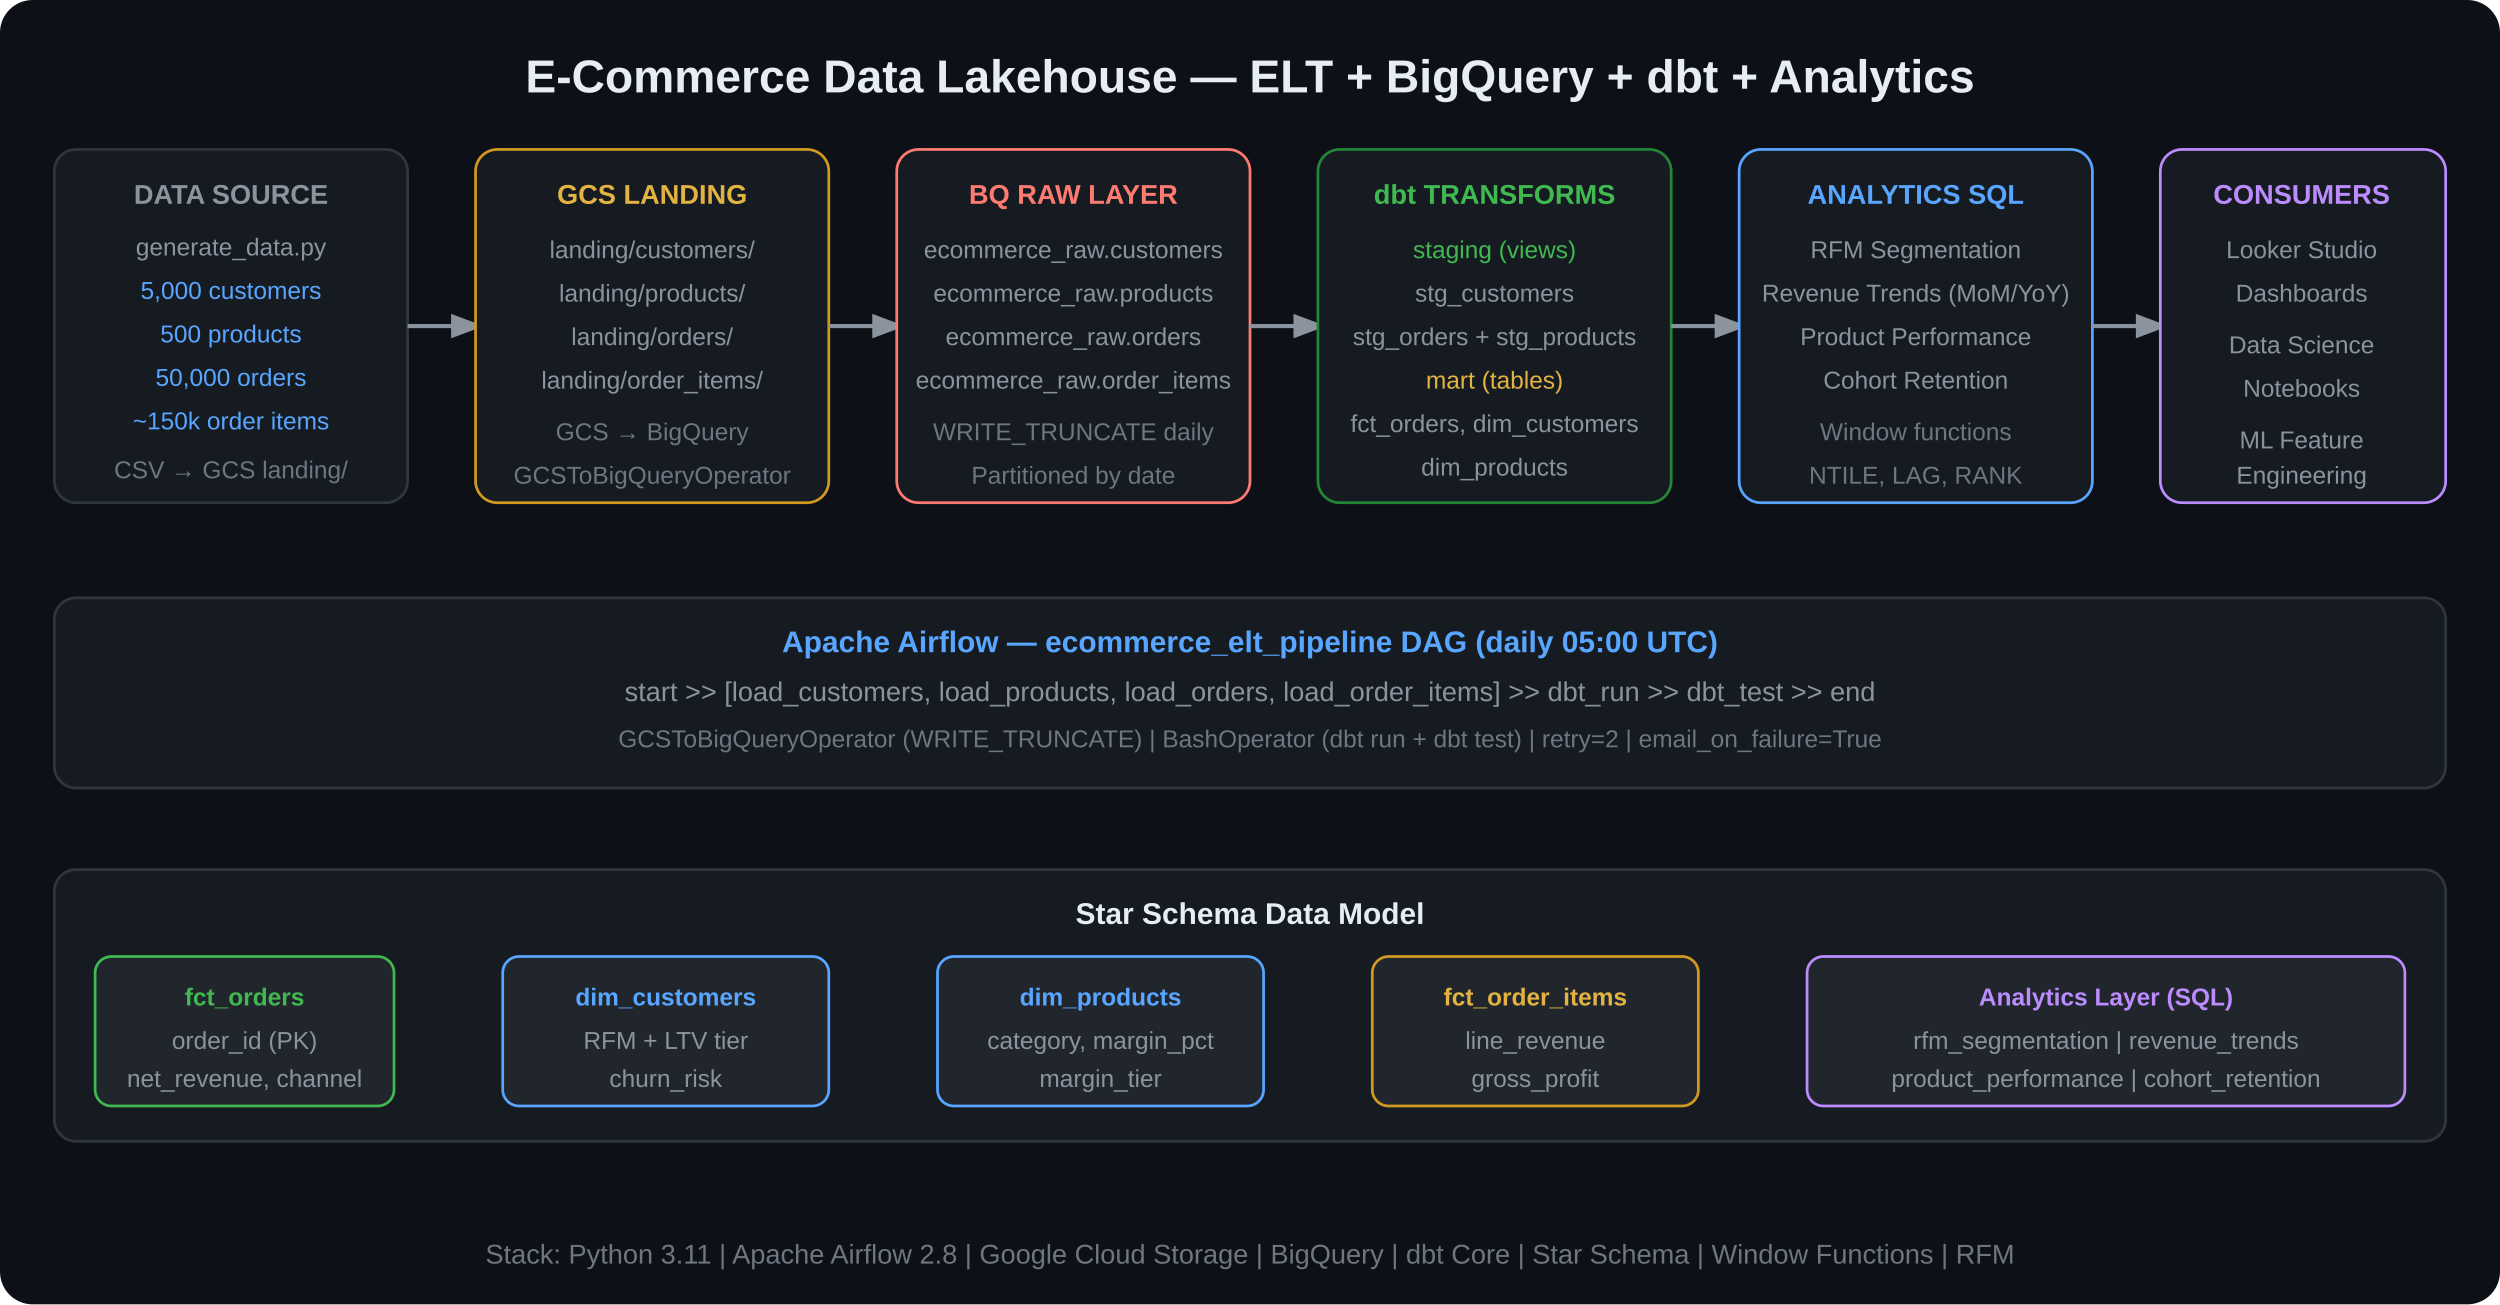
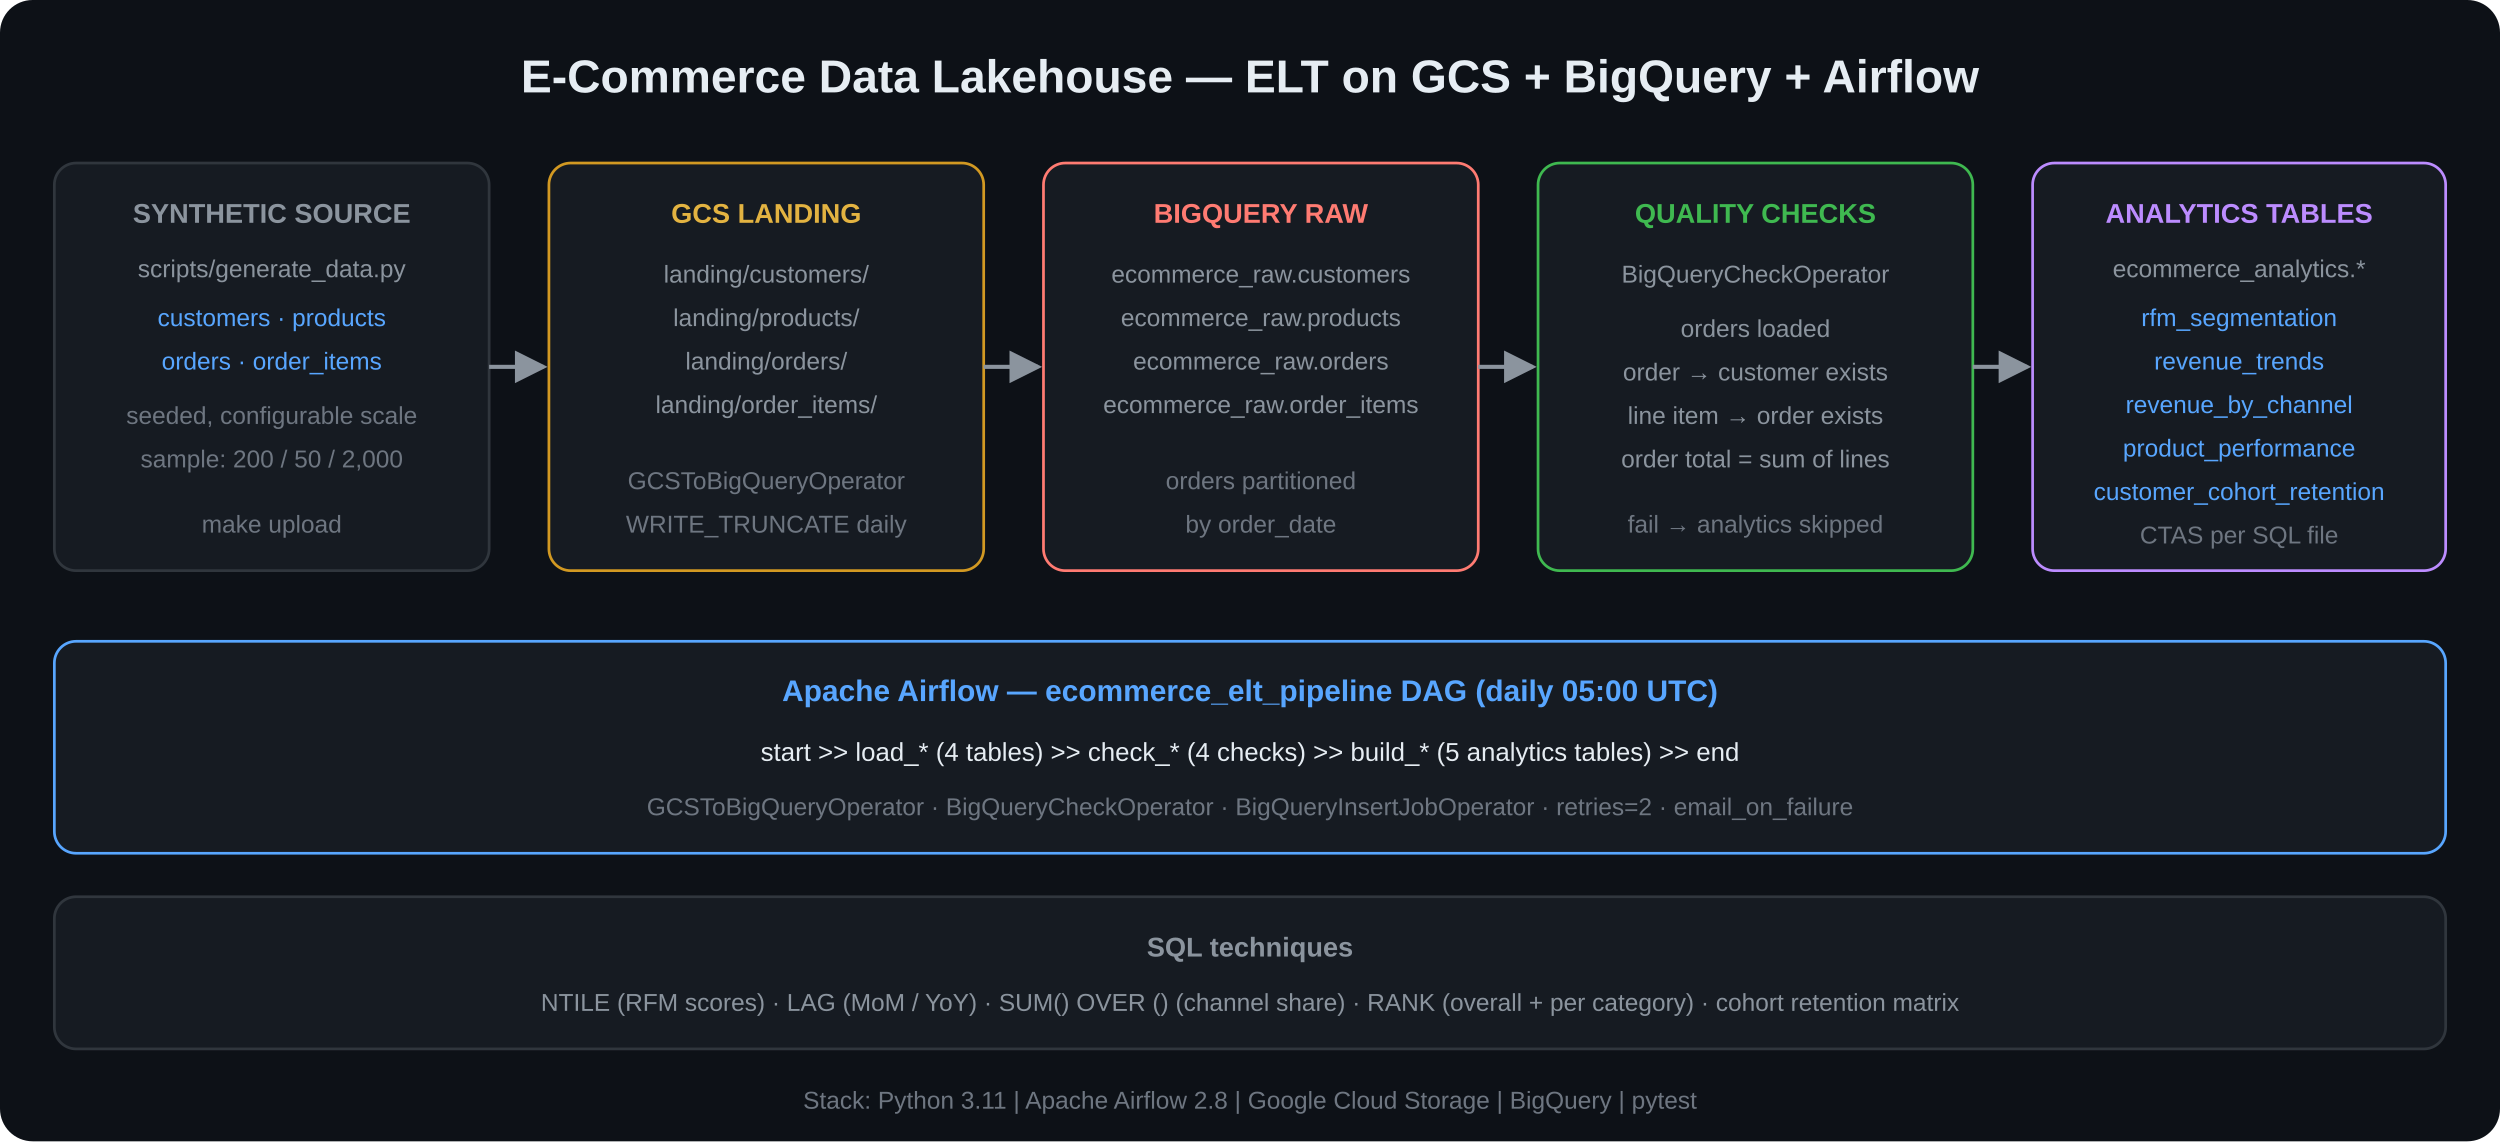
- <svg xmlns="http://www.w3.org/2000/svg" viewBox="0 0 920 480" font-family="Segoe UI, Arial, sans-serif">
-   <rect width="920" height="480" fill="#0d1117" rx="12" />
-   <text x="460" y="34" text-anchor="middle" font-size="17" font-weight="bold" fill="#e6edf3">E-Commerce Data Lakehouse — ELT + BigQuery + dbt + Analytics</text>
-   <rect x="20" y="55" width="130" height="130" rx="8" fill="#161b22" stroke="#30363d" />
-   <text x="85" y="75" text-anchor="middle" font-size="10" fill="#8b949e" font-weight="bold">DATA SOURCE</text>
-   <text x="85" y="94" text-anchor="middle" font-size="9" fill="#8b949e">generate_data.py</text>
-   <text x="85" y="110" text-anchor="middle" font-size="9" fill="#58a6ff">5,000 customers</text>
-   <text x="85" y="126" text-anchor="middle" font-size="9" fill="#58a6ff">500 products</text>
-   <text x="85" y="142" text-anchor="middle" font-size="9" fill="#58a6ff">50,000 orders</text>
-   <text x="85" y="158" text-anchor="middle" font-size="9" fill="#58a6ff">~150k order items</text>
-   <text x="85" y="176" text-anchor="middle" font-size="9" fill="#6e7681">CSV → GCS landing/</text>
-   <line x1="150" y1="120" x2="175" y2="120" stroke="#8b949e" stroke-width="1.5" marker-end="url(#a)" />
-   <rect x="175" y="55" width="130" height="130" rx="8" fill="#161b22" stroke="#d29922" />
-   <text x="240" y="75" text-anchor="middle" font-size="10" fill="#e3b341" font-weight="bold">GCS LANDING</text>
-   <text x="240" y="95" text-anchor="middle" font-size="9" fill="#8b949e">landing/customers/</text>
-   <text x="240" y="111" text-anchor="middle" font-size="9" fill="#8b949e">landing/products/</text>
-   <text x="240" y="127" text-anchor="middle" font-size="9" fill="#8b949e">landing/orders/</text>
-   <text x="240" y="143" text-anchor="middle" font-size="9" fill="#8b949e">landing/order_items/</text>
-   <text x="240" y="162" text-anchor="middle" font-size="9" fill="#6e7681">GCS → BigQuery</text>
-   <text x="240" y="178" text-anchor="middle" font-size="9" fill="#6e7681">GCSToBigQueryOperator</text>
-   <line x1="305" y1="120" x2="330" y2="120" stroke="#8b949e" stroke-width="1.5" marker-end="url(#a)" />
-   <rect x="330" y="55" width="130" height="130" rx="8" fill="#161b22" stroke="#ff7b72" />
-   <text x="395" y="75" text-anchor="middle" font-size="10" fill="#ff7b72" font-weight="bold">BQ RAW LAYER</text>
-   <text x="395" y="95" text-anchor="middle" font-size="9" fill="#8b949e">ecommerce_raw.customers</text>
-   <text x="395" y="111" text-anchor="middle" font-size="9" fill="#8b949e">ecommerce_raw.products</text>
-   <text x="395" y="127" text-anchor="middle" font-size="9" fill="#8b949e">ecommerce_raw.orders</text>
-   <text x="395" y="143" text-anchor="middle" font-size="9" fill="#8b949e">ecommerce_raw.order_items</text>
-   <text x="395" y="162" text-anchor="middle" font-size="9" fill="#6e7681">WRITE_TRUNCATE daily</text>
-   <text x="395" y="178" text-anchor="middle" font-size="9" fill="#6e7681">Partitioned by date</text>
-   <line x1="460" y1="120" x2="485" y2="120" stroke="#8b949e" stroke-width="1.5" marker-end="url(#a)" />
-   <rect x="485" y="55" width="130" height="130" rx="8" fill="#161b22" stroke="#238636" />
-   <text x="550" y="75" text-anchor="middle" font-size="10" fill="#3fb950" font-weight="bold">dbt TRANSFORMS</text>
-   <text x="550" y="95" text-anchor="middle" font-size="9" fill="#3fb950">staging (views)</text>
-   <text x="550" y="111" text-anchor="middle" font-size="9" fill="#8b949e">stg_customers</text>
-   <text x="550" y="127" text-anchor="middle" font-size="9" fill="#8b949e">stg_orders + stg_products</text>
-   <text x="550" y="143" text-anchor="middle" font-size="9" fill="#e3b341">mart (tables)</text>
-   <text x="550" y="159" text-anchor="middle" font-size="9" fill="#8b949e">fct_orders, dim_customers</text>
-   <text x="550" y="175" text-anchor="middle" font-size="9" fill="#8b949e">dim_products</text>
-   <line x1="615" y1="120" x2="640" y2="120" stroke="#8b949e" stroke-width="1.5" marker-end="url(#a)" />
-   <rect x="640" y="55" width="130" height="130" rx="8" fill="#161b22" stroke="#58a6ff" />
-   <text x="705" y="75" text-anchor="middle" font-size="10" fill="#58a6ff" font-weight="bold">ANALYTICS SQL</text>
-   <text x="705" y="95" text-anchor="middle" font-size="9" fill="#8b949e">RFM Segmentation</text>
-   <text x="705" y="111" text-anchor="middle" font-size="9" fill="#8b949e">Revenue Trends (MoM/YoY)</text>
-   <text x="705" y="127" text-anchor="middle" font-size="9" fill="#8b949e">Product Performance</text>
-   <text x="705" y="143" text-anchor="middle" font-size="9" fill="#8b949e">Cohort Retention</text>
-   <text x="705" y="162" text-anchor="middle" font-size="9" fill="#6e7681">Window functions</text>
-   <text x="705" y="178" text-anchor="middle" font-size="9" fill="#6e7681">NTILE, LAG, RANK</text>
-   <line x1="770" y1="120" x2="795" y2="120" stroke="#8b949e" stroke-width="1.5" marker-end="url(#a)" />
-   <rect x="795" y="55" width="105" height="130" rx="8" fill="#161b22" stroke="#bc8cff" />
-   <text x="847" y="75" text-anchor="middle" font-size="10" fill="#bc8cff" font-weight="bold">CONSUMERS</text>
-   <text x="847" y="95" text-anchor="middle" font-size="9" fill="#8b949e">Looker Studio</text>
-   <text x="847" y="111" text-anchor="middle" font-size="9" fill="#8b949e">Dashboards</text>
-   <text x="847" y="130" text-anchor="middle" font-size="9" fill="#8b949e">Data Science</text>
-   <text x="847" y="146" text-anchor="middle" font-size="9" fill="#8b949e">Notebooks</text>
-   <text x="847" y="165" text-anchor="middle" font-size="9" fill="#8b949e">ML Feature</text>
-   <text x="847" y="178" text-anchor="middle" font-size="9" fill="#8b949e">Engineering</text>
-   <rect x="20" y="220" width="880" height="70" rx="8" fill="#161b22" stroke="#30363d" />
-   <text x="460" y="240" text-anchor="middle" font-size="11" fill="#58a6ff" font-weight="bold">Apache Airflow — ecommerce_elt_pipeline DAG (daily 05:00 UTC)</text>
-   <text x="460" y="258" text-anchor="middle" font-size="10" fill="#8b949e">start &gt;&gt; [load_customers, load_products, load_orders, load_order_items] &gt;&gt; dbt_run &gt;&gt; dbt_test &gt;&gt; end</text>
-   <text x="460" y="275" text-anchor="middle" font-size="9" fill="#6e7681">GCSToBigQueryOperator (WRITE_TRUNCATE) | BashOperator (dbt run + dbt test) | retry=2 | email_on_failure=True</text>
-   <rect x="20" y="320" width="880" height="100" rx="8" fill="#161b22" stroke="#30363d" />
-   <text x="460" y="340" text-anchor="middle" font-size="11" fill="#e6edf3" font-weight="bold">Star Schema Data Model</text>
-   <rect x="35" y="352" width="110" height="55" rx="6" fill="#21262d" stroke="#3fb950" />
-   <text x="90" y="370" text-anchor="middle" font-size="9" fill="#3fb950" font-weight="bold">fct_orders</text>
-   <text x="90" y="386" text-anchor="middle" font-size="9" fill="#8b949e">order_id (PK)</text>
-   <text x="90" y="400" text-anchor="middle" font-size="9" fill="#8b949e">net_revenue, channel</text>
-   <rect x="185" y="352" width="120" height="55" rx="6" fill="#21262d" stroke="#58a6ff" />
-   <text x="245" y="370" text-anchor="middle" font-size="9" fill="#58a6ff" font-weight="bold">dim_customers</text>
-   <text x="245" y="386" text-anchor="middle" font-size="9" fill="#8b949e">RFM + LTV tier</text>
-   <text x="245" y="400" text-anchor="middle" font-size="9" fill="#8b949e">churn_risk</text>
-   <rect x="345" y="352" width="120" height="55" rx="6" fill="#21262d" stroke="#58a6ff" />
-   <text x="405" y="370" text-anchor="middle" font-size="9" fill="#58a6ff" font-weight="bold">dim_products</text>
-   <text x="405" y="386" text-anchor="middle" font-size="9" fill="#8b949e">category, margin_pct</text>
-   <text x="405" y="400" text-anchor="middle" font-size="9" fill="#8b949e">margin_tier</text>
-   <rect x="505" y="352" width="120" height="55" rx="6" fill="#21262d" stroke="#d29922" />
-   <text x="565" y="370" text-anchor="middle" font-size="9" fill="#e3b341" font-weight="bold">fct_order_items</text>
-   <text x="565" y="386" text-anchor="middle" font-size="9" fill="#8b949e">line_revenue</text>
-   <text x="565" y="400" text-anchor="middle" font-size="9" fill="#8b949e">gross_profit</text>
-   <rect x="665" y="352" width="220" height="55" rx="6" fill="#21262d" stroke="#bc8cff" />
-   <text x="775" y="370" text-anchor="middle" font-size="9" fill="#bc8cff" font-weight="bold">Analytics Layer (SQL)</text>
-   <text x="775" y="386" text-anchor="middle" font-size="9" fill="#8b949e">rfm_segmentation | revenue_trends</text>
-   <text x="775" y="400" text-anchor="middle" font-size="9" fill="#8b949e">product_performance | cohort_retention</text>
+ <svg xmlns="http://www.w3.org/2000/svg" viewBox="0 0 920 420" font-family="Segoe UI, Arial, sans-serif">
  <defs>
-     <marker id="a" markerWidth="8" markerHeight="8" refX="6" refY="3" orient="auto">
-       <path d="M0,0 L0,6 L8,3 z" fill="#8b949e" />
+     <marker id="a" markerWidth="8" markerHeight="8" refX="7" refY="4" orient="auto">
+       <path d="M0,0 L8,4 L0,8 z" fill="#8b949e" />
    </marker>
  </defs>
-   <text x="460" y="465" text-anchor="middle" font-size="10" fill="#6e7681">Stack: Python 3.11 | Apache Airflow 2.8 | Google Cloud Storage | BigQuery | dbt Core | Star Schema | Window Functions | RFM</text>
+   <rect width="920" height="420" fill="#0d1117" rx="12" />
+   <text x="460" y="34" text-anchor="middle" font-size="17" font-weight="bold" fill="#e6edf3">E-Commerce Data Lakehouse — ELT on GCS + BigQuery + Airflow</text>
+   <rect x="20" y="60" width="160" height="150" rx="8" fill="#161b22" stroke="#30363d" />
+   <text x="100" y="82" text-anchor="middle" font-size="10" fill="#8b949e" font-weight="bold">SYNTHETIC SOURCE</text>
+   <text x="100" y="102" text-anchor="middle" font-size="9" fill="#8b949e">scripts/generate_data.py</text>
+   <text x="100" y="120" text-anchor="middle" font-size="9" fill="#58a6ff">customers · products</text>
+   <text x="100" y="136" text-anchor="middle" font-size="9" fill="#58a6ff">orders · order_items</text>
+   <text x="100" y="156" text-anchor="middle" font-size="9" fill="#6e7681">seeded, configurable scale</text>
+   <text x="100" y="172" text-anchor="middle" font-size="9" fill="#6e7681">sample: 200 / 50 / 2,000</text>
+   <text x="100" y="196" text-anchor="middle" font-size="9" fill="#6e7681">make upload</text>
+   <line x1="180" y1="135" x2="200" y2="135" stroke="#8b949e" stroke-width="1.5" marker-end="url(#a)" />
+   <rect x="202" y="60" width="160" height="150" rx="8" fill="#161b22" stroke="#d29922" />
+   <text x="282" y="82" text-anchor="middle" font-size="10" fill="#e3b341" font-weight="bold">GCS LANDING</text>
+   <text x="282" y="104" text-anchor="middle" font-size="9" fill="#8b949e">landing/customers/</text>
+   <text x="282" y="120" text-anchor="middle" font-size="9" fill="#8b949e">landing/products/</text>
+   <text x="282" y="136" text-anchor="middle" font-size="9" fill="#8b949e">landing/orders/</text>
+   <text x="282" y="152" text-anchor="middle" font-size="9" fill="#8b949e">landing/order_items/</text>
+   <text x="282" y="180" text-anchor="middle" font-size="9" fill="#6e7681">GCSToBigQueryOperator</text>
+   <text x="282" y="196" text-anchor="middle" font-size="9" fill="#6e7681">WRITE_TRUNCATE daily</text>
+   <line x1="362" y1="135" x2="382" y2="135" stroke="#8b949e" stroke-width="1.5" marker-end="url(#a)" />
+   <rect x="384" y="60" width="160" height="150" rx="8" fill="#161b22" stroke="#ff7b72" />
+   <text x="464" y="82" text-anchor="middle" font-size="10" fill="#ff7b72" font-weight="bold">BIGQUERY RAW</text>
+   <text x="464" y="104" text-anchor="middle" font-size="9" fill="#8b949e">ecommerce_raw.customers</text>
+   <text x="464" y="120" text-anchor="middle" font-size="9" fill="#8b949e">ecommerce_raw.products</text>
+   <text x="464" y="136" text-anchor="middle" font-size="9" fill="#8b949e">ecommerce_raw.orders</text>
+   <text x="464" y="152" text-anchor="middle" font-size="9" fill="#8b949e">ecommerce_raw.order_items</text>
+   <text x="464" y="180" text-anchor="middle" font-size="9" fill="#6e7681">orders partitioned</text>
+   <text x="464" y="196" text-anchor="middle" font-size="9" fill="#6e7681">by order_date</text>
+   <line x1="544" y1="135" x2="564" y2="135" stroke="#8b949e" stroke-width="1.5" marker-end="url(#a)" />
+   <rect x="566" y="60" width="160" height="150" rx="8" fill="#161b22" stroke="#3fb950" />
+   <text x="646" y="82" text-anchor="middle" font-size="10" fill="#3fb950" font-weight="bold">QUALITY CHECKS</text>
+   <text x="646" y="104" text-anchor="middle" font-size="9" fill="#8b949e">BigQueryCheckOperator</text>
+   <text x="646" y="124" text-anchor="middle" font-size="9" fill="#8b949e">orders loaded</text>
+   <text x="646" y="140" text-anchor="middle" font-size="9" fill="#8b949e">order → customer exists</text>
+   <text x="646" y="156" text-anchor="middle" font-size="9" fill="#8b949e">line item → order exists</text>
+   <text x="646" y="172" text-anchor="middle" font-size="9" fill="#8b949e">order total = sum of lines</text>
+   <text x="646" y="196" text-anchor="middle" font-size="9" fill="#6e7681">fail → analytics skipped</text>
+   <line x1="726" y1="135" x2="746" y2="135" stroke="#8b949e" stroke-width="1.5" marker-end="url(#a)" />
+   <rect x="748" y="60" width="152" height="150" rx="8" fill="#161b22" stroke="#bc8cff" />
+   <text x="824" y="82" text-anchor="middle" font-size="10" fill="#bc8cff" font-weight="bold">ANALYTICS TABLES</text>
+   <text x="824" y="102" text-anchor="middle" font-size="9" fill="#8b949e">ecommerce_analytics.*</text>
+   <text x="824" y="120" text-anchor="middle" font-size="9" fill="#58a6ff">rfm_segmentation</text>
+   <text x="824" y="136" text-anchor="middle" font-size="9" fill="#58a6ff">revenue_trends</text>
+   <text x="824" y="152" text-anchor="middle" font-size="9" fill="#58a6ff">revenue_by_channel</text>
+   <text x="824" y="168" text-anchor="middle" font-size="9" fill="#58a6ff">product_performance</text>
+   <text x="824" y="184" text-anchor="middle" font-size="9" fill="#58a6ff">customer_cohort_retention</text>
+   <text x="824" y="200" text-anchor="middle" font-size="9" fill="#6e7681">CTAS per SQL file</text>
+   <rect x="20" y="236" width="880" height="78" rx="8" fill="#161b22" stroke="#58a6ff" />
+   <text x="460" y="258" text-anchor="middle" font-size="11" fill="#58a6ff" font-weight="bold">Apache Airflow — ecommerce_elt_pipeline DAG (daily 05:00 UTC)</text>
+   <text x="460" y="280" text-anchor="middle" font-size="9.5" fill="#e6edf3">start &gt;&gt; load_* (4 tables) &gt;&gt; check_* (4 checks) &gt;&gt; build_* (5 analytics tables) &gt;&gt; end</text>
+   <text x="460" y="300" text-anchor="middle" font-size="9" fill="#6e7681">GCSToBigQueryOperator · BigQueryCheckOperator · BigQueryInsertJobOperator · retries=2 · email_on_failure</text>
+   <rect x="20" y="330" width="880" height="56" rx="8" fill="#161b22" stroke="#30363d" />
+   <text x="460" y="352" text-anchor="middle" font-size="10" fill="#8b949e" font-weight="bold">SQL techniques</text>
+   <text x="460" y="372" text-anchor="middle" font-size="9" fill="#8b949e">NTILE (RFM scores) · LAG (MoM / YoY) · SUM() OVER () (channel share) · RANK (overall + per category) · cohort retention matrix</text>
+   <text x="460" y="408" text-anchor="middle" font-size="9" fill="#6e7681">Stack: Python 3.11 | Apache Airflow 2.8 | Google Cloud Storage | BigQuery | pytest</text>
</svg>
